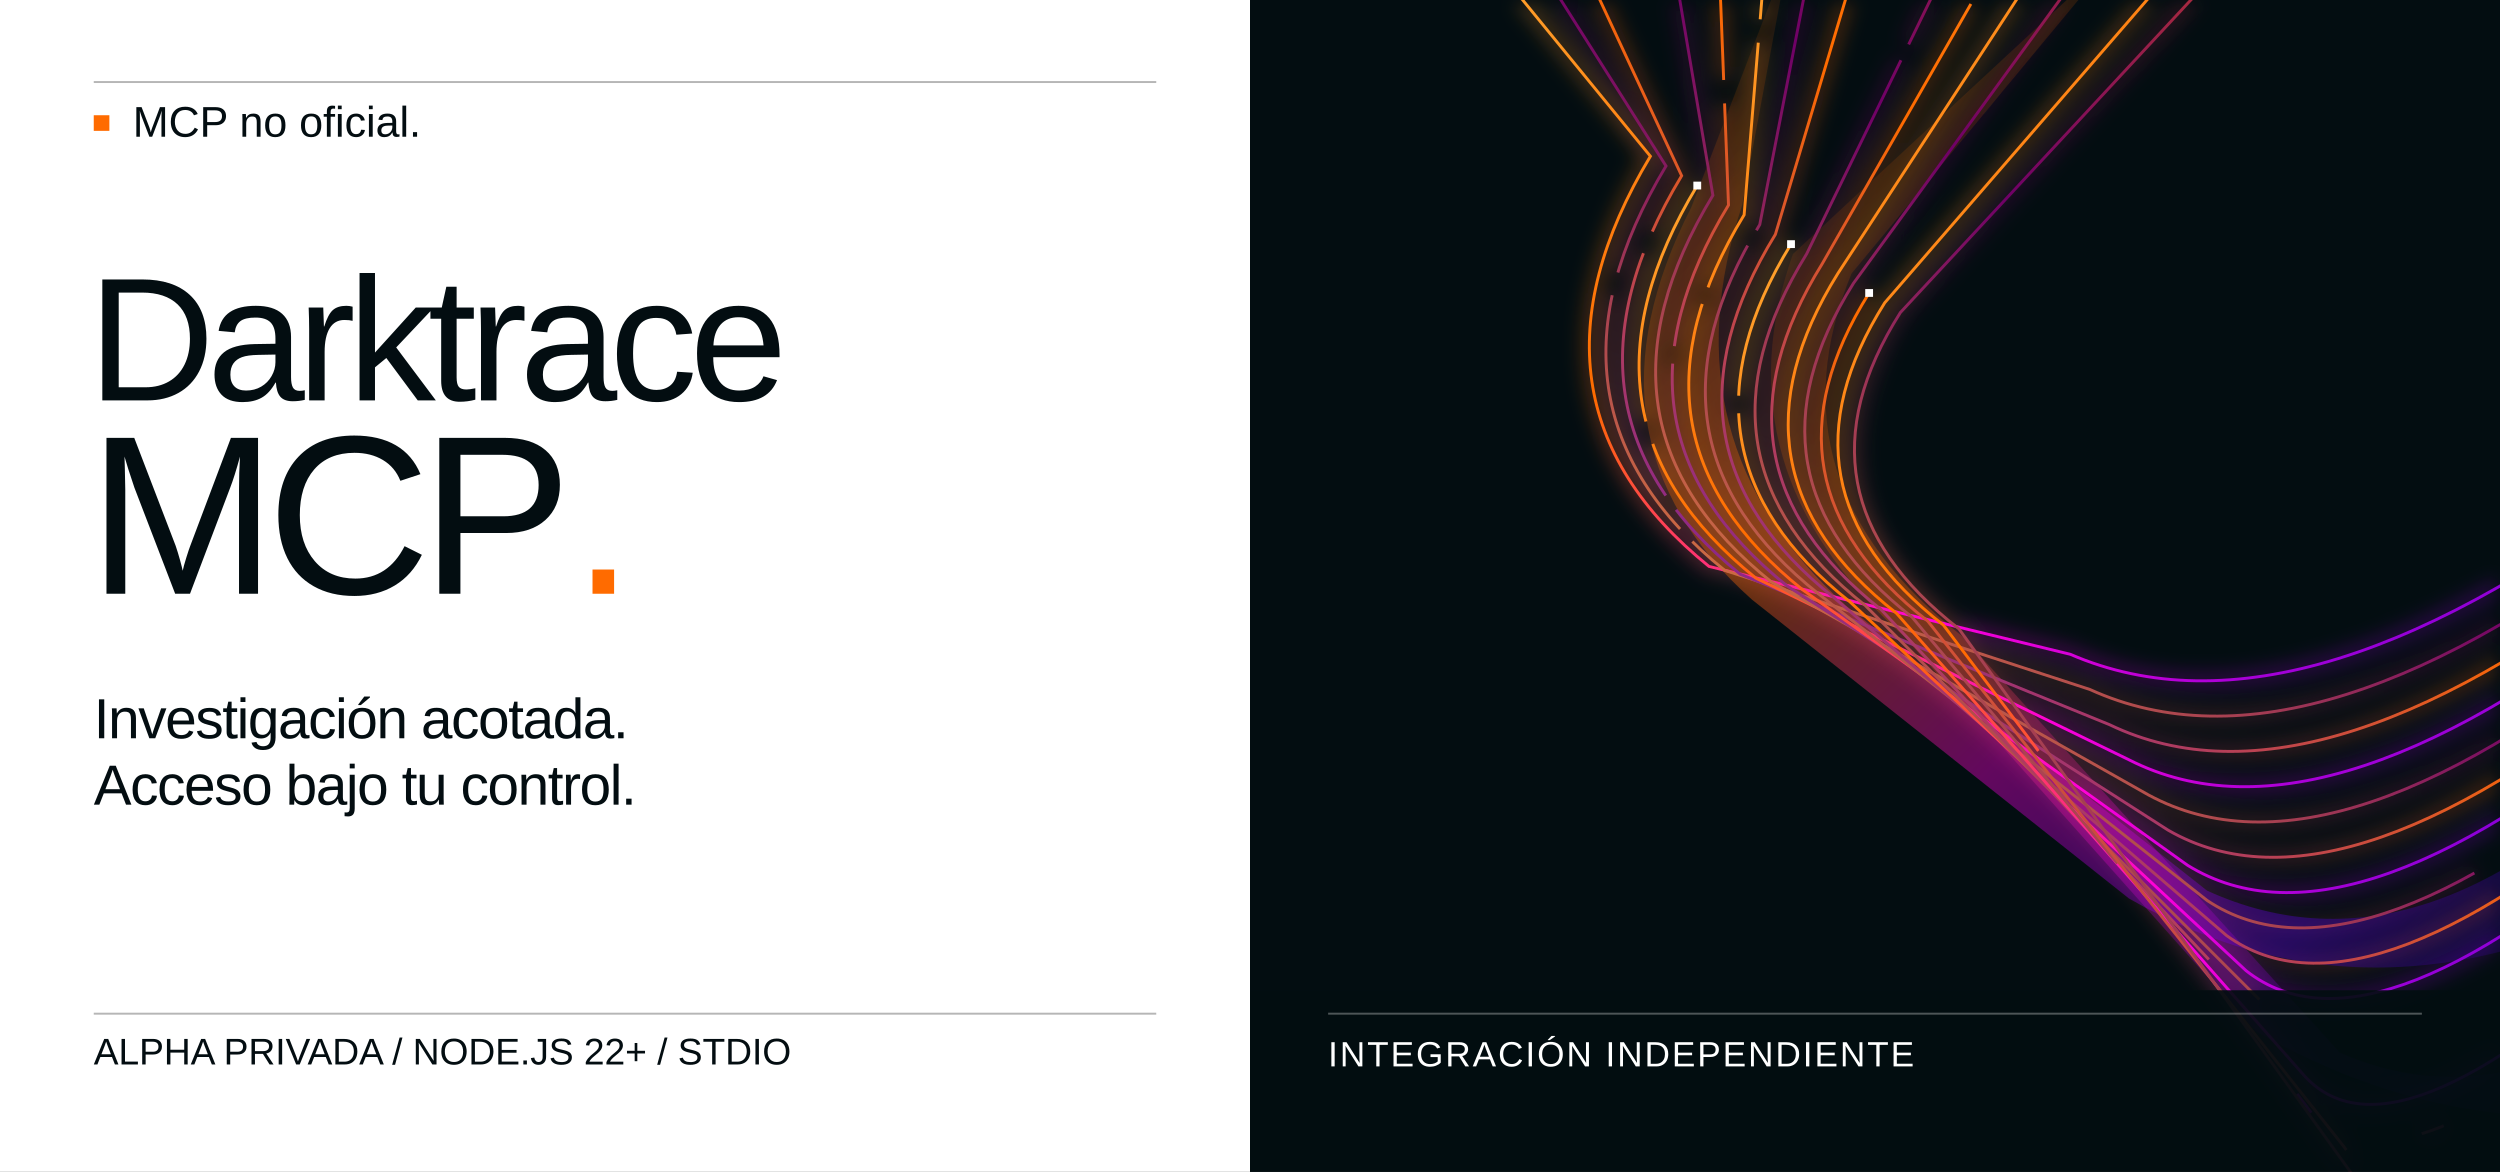
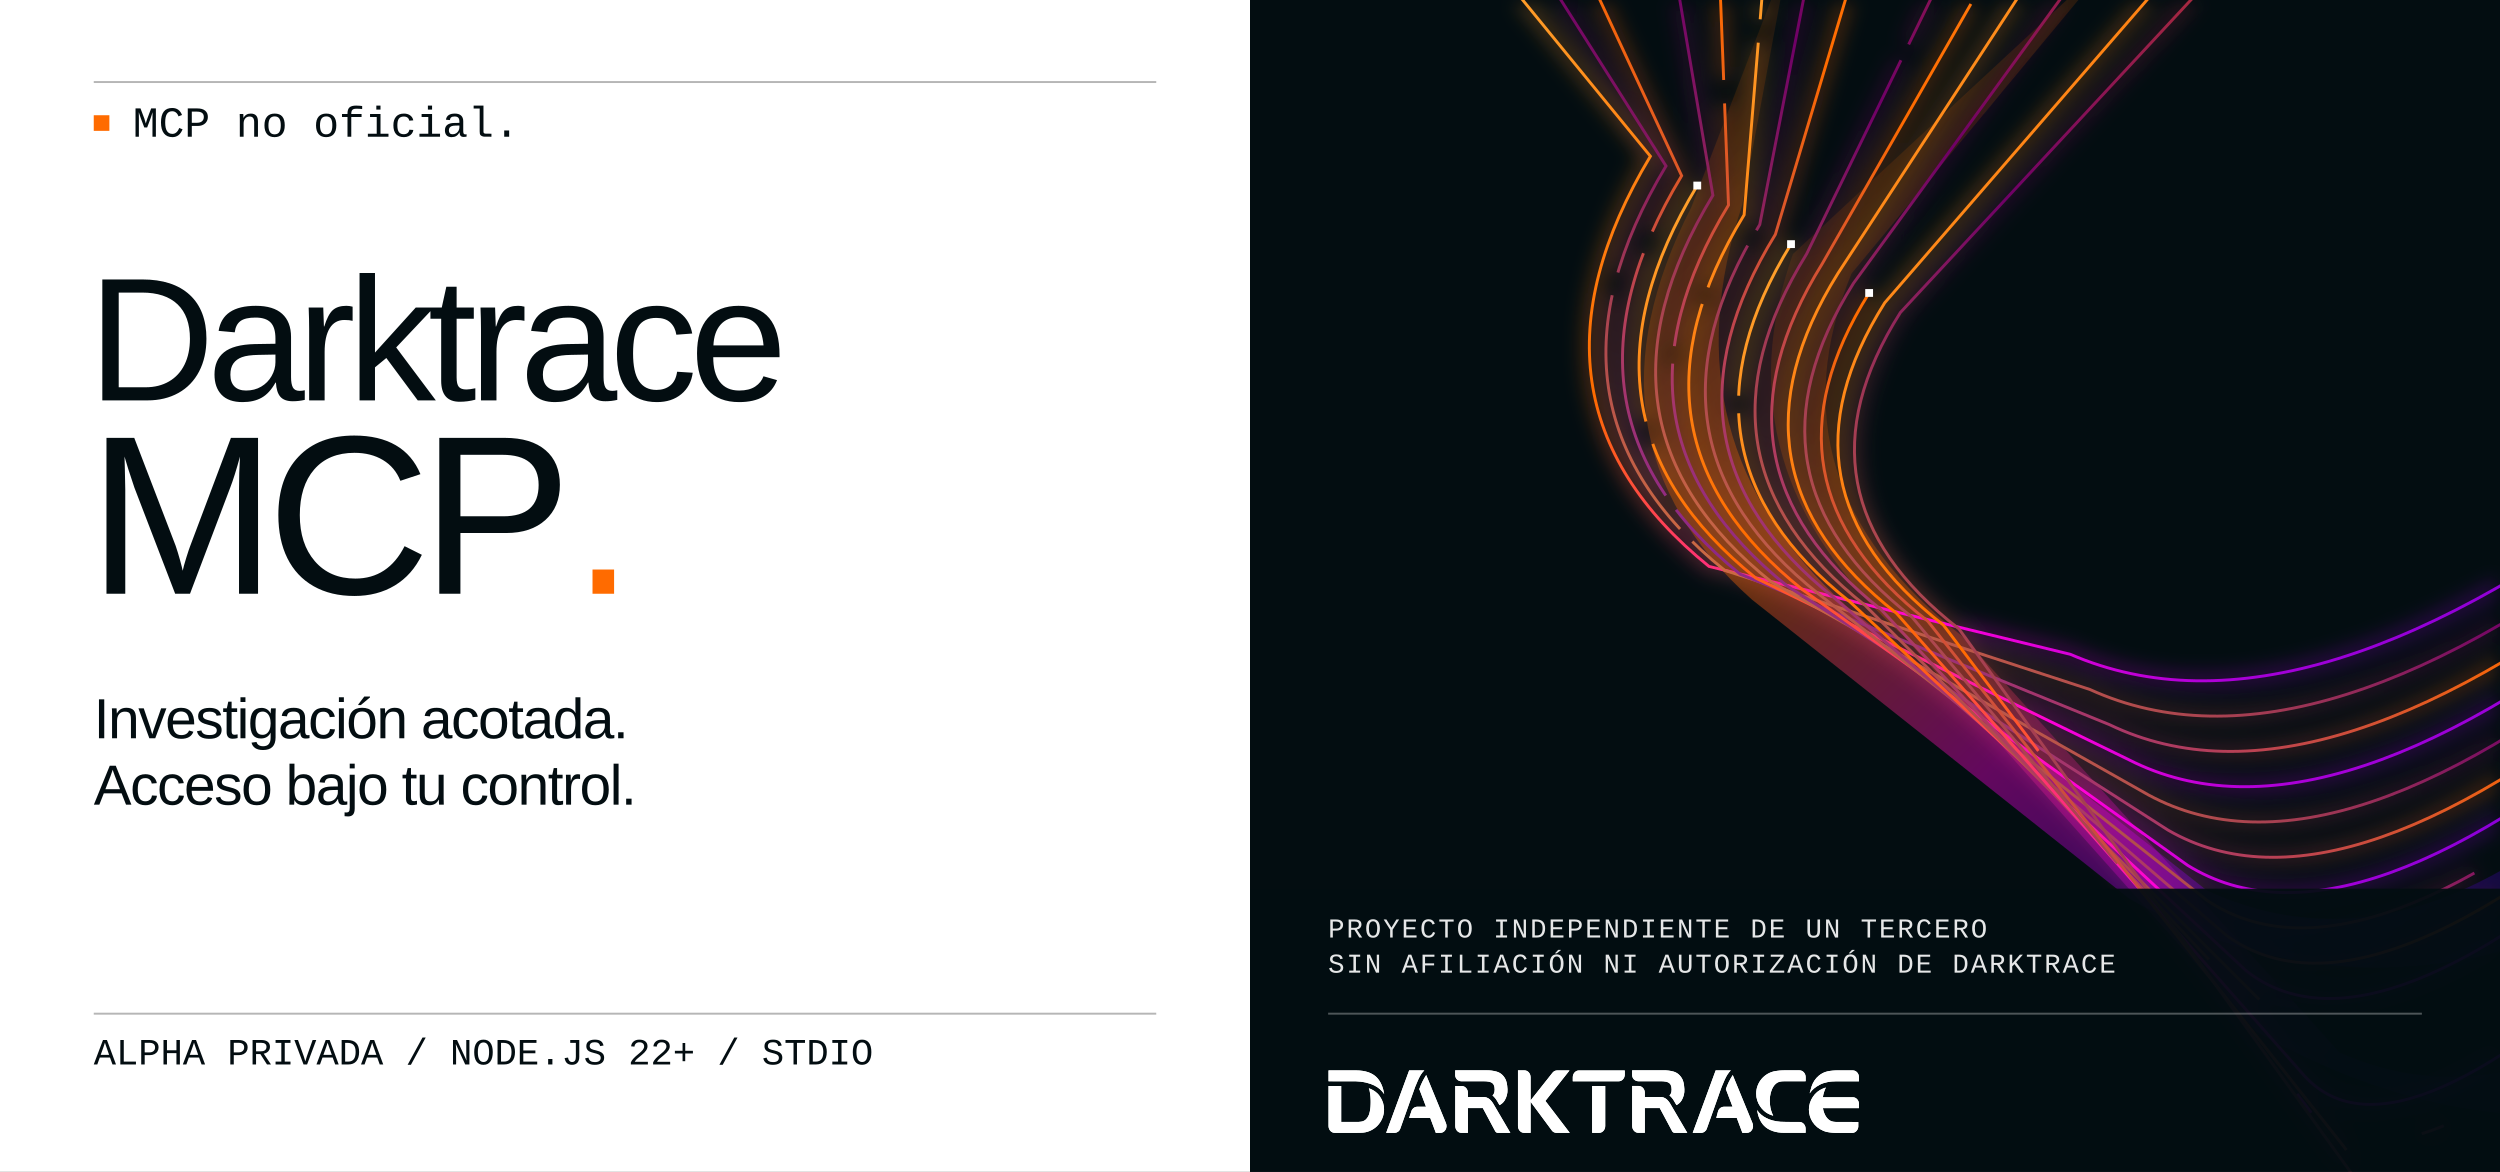
<svg xmlns="http://www.w3.org/2000/svg" width="1280" height="600" viewBox="0 0 1280 600" role="img" aria-labelledby="title description">
  <defs>
    <linearGradient id="trace0" x1="0" y1="0" x2="1" y2="1">
      <stop stop-color="#ffa52f" />
      <stop offset=".35" stop-color="#ff6b00" />
      <stop offset=".65" stop-color="#ff00d9" />
      <stop offset="1" stop-color="#4b00d7" />
    </linearGradient>
    <linearGradient id="trace1" x1="1" y1="0" x2="0" y2="1">
      <stop stop-color="#ff6b00" />
      <stop offset=".5" stop-color="#6f0067" />
      <stop offset="1" stop-color="#ffa52f" />
    </linearGradient>
    <linearGradient id="trace2" x1="0" y1="1" x2="1" y2="0">
      <stop stop-color="#4b00d7" />
      <stop offset=".5" stop-color="#ff6b00" />
      <stop offset="1" stop-color="#ffa52f" />
    </linearGradient>
    <linearGradient id="ribbon" x1="0" y1="0" x2="1" y2="1">
      <stop stop-color="#ff6b00" stop-opacity="0" />
      <stop offset=".35" stop-color="#ff6b00" />
      <stop offset=".57" stop-color="#ff00d9" />
      <stop offset=".8" stop-color="#4b00d7" />
      <stop offset="1" stop-color="#4b00d7" stop-opacity="0" />
    </linearGradient>
    <filter id="soft" x="-30%" y="-30%" width="160%" height="160%">
      <feGaussianBlur stdDeviation="5" />
    </filter>
    <clipPath id="canvas">
      <rect width="1280" height="600" />
    </clipPath>
  </defs>
  <g clip-path="url(#canvas)">
    <rect width="1280" height="600" fill="#030d11" />
    <g transform="translate(640 0)">
      <defs>
        <path id="t0" d="M 120 -24 L 205 80 Q 130 205 235 290 L 420 335 Q 540 387 728 240" />
        <path id="t1" d="M 144 -24 L 213 85 Q 139 208 243 292 L 430 353 Q 544 405 728 259" />
        <path id="t2" d="M 168 -24 L 221 90 Q 148 211 251 294 L 440 371 Q 548 423 728 278" />
        <path id="t3" d="M 229 95 Q 157 214 259 296 L 450 389 Q 552 441 728 297" />
        <path id="t4" d="M 216 -24 L 237 100 Q 166 217 267 298 L 460 407 Q 556 459 728 316" />
        <path id="t5" d="M 240 -24 L 245 105 Q 175 220 275 300 L 470 425 Q 560 477 728 335" />
        <path id="t6" d="M 264 -24 L 253 110 Q 184 223 283 302 L 480 443 Q 564 495 728 354" />
        <path id="t7" d="M 288 -24 L 261 115 Q 193 226 291 304 L 490 461 Q 568 513 728 373" />
        <path id="t8" d="M 312 -24 L 269 120 Q 202 229 299 306 L 500 479 Q 572 531 728 392" />
        <path id="t9" d="M 277 125 Q 211 232 307 308 L 510 497 Q 576 549 728 411" />
        <path id="t10" d="M 360 -24 L 285 130 Q 220 235 315 310 L 520 515 Q 580 567 728 430" />
        <path id="t11" d="M 384 -24 L 293 135 Q 229 238 323 312 L 530 533 Q 584 585 728 449" />
        <path id="t12" d="M 408 -24 L 301 140 Q 238 241 331 314 L 540 551 Q 588 603 728 468" />
        <path id="t13" d="M 432 -24 L 309 145 Q 247 244 339 316 L 550 569 Q 592 621 728 487" />
        <path id="t14" d="M 317 150 Q 256 247 347 318 L 560 587 Q 596 639 728 506" />
        <path id="t15" d="M 480 -24 L 325 155 Q 265 250 355 320 L 570 605 Q 600 657 728 525" />
        <path id="t16" d="M 504 -24 L 333 160 Q 274 253 363 322 L 580 623 Q 604 675 728 544" />
      </defs>
      <g fill="none" stroke-width="6" opacity=".34" filter="url(#soft)">
        <use href="#t0" stroke="url(#trace0)" />
        <use href="#t1" stroke="url(#trace1)" stroke-dasharray="220 12 130 9 600" stroke-dashoffset="31" />
        <use href="#t2" stroke="url(#trace2)" stroke-dasharray="220 12 130 9 600" stroke-dashoffset="62" />
        <use href="#t3" stroke="url(#trace0)" stroke-dasharray="220 12 130 9 600" stroke-dashoffset="93" />
        <use href="#t4" stroke="url(#trace1)" />
        <use href="#t5" stroke="url(#trace2)" stroke-dasharray="220 12 130 9 600" stroke-dashoffset="155" />
        <use href="#t6" stroke="url(#trace0)" stroke-dasharray="220 12 130 9 600" stroke-dashoffset="186" />
        <use href="#t7" stroke="url(#trace1)" stroke-dasharray="220 12 130 9 600" stroke-dashoffset="217" />
        <use href="#t8" stroke="url(#trace2)" />
        <use href="#t9" stroke="url(#trace0)" stroke-dasharray="220 12 130 9 600" stroke-dashoffset="279" />
        <use href="#t10" stroke="url(#trace1)" stroke-dasharray="220 12 130 9 600" stroke-dashoffset="310" />
        <use href="#t11" stroke="url(#trace2)" stroke-dasharray="220 12 130 9 600" stroke-dashoffset="341" />
        <use href="#t12" stroke="url(#trace0)" />
        <use href="#t13" stroke="url(#trace1)" stroke-dasharray="220 12 130 9 600" stroke-dashoffset="403" />
        <use href="#t14" stroke="url(#trace2)" stroke-dasharray="220 12 130 9 600" stroke-dashoffset="434" />
        <use href="#t15" stroke="url(#trace0)" stroke-dasharray="220 12 130 9 600" stroke-dashoffset="465" />
        <use href="#t16" stroke="url(#trace1)" />
      </g>
      <path d="M 276 -24 L 252 105 Q 212 226 305 310 L 490 456 Q 604 508 728 373 L 728 451 Q 580 535 450 460 L 257 307 Q 165 225 226 106 Z" fill="url(#ribbon)" opacity=".38" />
      <path d="M 444 -24 L 308 140 Q 264 247 365 326 L 558 539 Q 640 575 728 506 L 728 565 Q 620 588 515 528 L 335 326 Q 239 240 278 130 Z" fill="url(#ribbon)" opacity=".26" />
      <g fill="none" stroke-width="1.5">
        <use href="#t0" stroke="url(#trace0)" />
        <use href="#t1" stroke="url(#trace1)" stroke-dasharray="220 12 130 9 600" stroke-dashoffset="31" />
        <use href="#t2" stroke="url(#trace2)" stroke-dasharray="220 12 130 9 600" stroke-dashoffset="62" />
        <use href="#t3" stroke="url(#trace0)" stroke-dasharray="220 12 130 9 600" stroke-dashoffset="93" />
        <use href="#t4" stroke="url(#trace1)" />
        <use href="#t5" stroke="url(#trace2)" stroke-dasharray="220 12 130 9 600" stroke-dashoffset="155" />
        <use href="#t6" stroke="url(#trace0)" stroke-dasharray="220 12 130 9 600" stroke-dashoffset="186" />
        <use href="#t7" stroke="url(#trace1)" stroke-dasharray="220 12 130 9 600" stroke-dashoffset="217" />
        <use href="#t8" stroke="url(#trace2)" />
        <use href="#t9" stroke="url(#trace0)" stroke-dasharray="220 12 130 9 600" stroke-dashoffset="279" />
        <use href="#t10" stroke="url(#trace1)" stroke-dasharray="220 12 130 9 600" stroke-dashoffset="310" />
        <use href="#t11" stroke="url(#trace2)" stroke-dasharray="220 12 130 9 600" stroke-dashoffset="341" />
        <use href="#t12" stroke="url(#trace0)" />
        <use href="#t13" stroke="url(#trace1)" stroke-dasharray="220 12 130 9 600" stroke-dashoffset="403" />
        <use href="#t14" stroke="url(#trace2)" stroke-dasharray="220 12 130 9 600" stroke-dashoffset="434" />
        <use href="#t15" stroke="url(#trace0)" stroke-dasharray="220 12 130 9 600" stroke-dashoffset="465" />
        <use href="#t16" stroke="url(#trace1)" />
      </g>
      <g fill="#ffffff">
        <rect x="227" y="93" width="4" height="4" />
        <rect x="275" y="123" width="4" height="4" />
        <rect x="315" y="148" width="4" height="4" />
      </g>
    </g>
    <rect width="640" height="600" fill="#ffffff" />
-     <g font-family="Arial, Helvetica, sans-serif" fill="#030d11" font-weight="400">
+     <g font-family="Manrope, Arial, Helvetica, sans-serif" fill="#030d11" font-weight="400">
      <path d="M48 42 h544" stroke="#b6b6b6" />
      <rect x="48" y="59" width="8" height="8" fill="#ff6b00" />
-       <text x="68" y="70" font-size="22">MCP no oficial.</text>
+       <text x="68" y="70" font-size="22" font-family="Menlo, Consolas, Liberation Mono, monospace">MCP no oficial.</text>
      <text x="45" y="205" font-size="90" letter-spacing="-4">Darktrace</text>
      <text x="45" y="304" font-size="116" letter-spacing="-5">MCP<tspan fill="#ff6b00">.</tspan>
      </text>
      <text x="48" y="378" font-size="29" letter-spacing="-.7">Investigación acotada.</text>
      <text x="48" y="412" font-size="29" letter-spacing="-.7">Acceso bajo tu control.</text>
      <path d="M48 519 h544" stroke="#b6b6b6" />
-       <text x="48" y="545" font-size="19">ALPHA PRIVADA / NODE.JS 22+ / STDIO</text>
+       <text x="48" y="545" font-size="19" font-family="Menlo, Consolas, Liberation Mono, monospace">ALPHA PRIVADA / NODE.JS 22+ / STDIO</text>
    </g>
-     <rect x="640" y="507" width="640" height="93" fill="#030d11" fill-opacity=".92" />
-     <g font-family="Arial, Helvetica, sans-serif" fill="#ffffff" font-size="18" letter-spacing="1">
-       <path d="M680 519 H1240" stroke="#ffffff" stroke-opacity=".3" />
-       <text x="680" y="546" font-size="18">INTEGRACIÓN INDEPENDIENTE</text>
+     <rect x="640" y="455" width="640" height="145" fill="#030d11" fill-opacity=".94" />
+     <g font-family="Menlo, Consolas, Liberation Mono, monospace" fill="#ffffff" fill-opacity=".9" font-size="14" letter-spacing="1">
+       <text x="680" y="480">PROYECTO INDEPENDIENTE DE UN TERCERO</text>
+       <text x="680" y="498">SIN AFILIACIÓN NI AUTORIZACIÓN DE DARKTRACE</text>
+     </g>
+     <path d="M680 519 H1240" stroke="#ffffff" stroke-opacity=".3" />
+     <g transform="translate(680 548) scale(0.453333)">
+       <path d="M228.654 7.802V33.995L253.4 2.738C253.705 2.332 254.06 1.977 254.466 1.672C254.847 1.342 255.266 1.063 255.723 0.835C256.18 0.606 256.649 0.429 257.131 0.302C257.614 0.175 258.109 0.111 258.616 0.111H272.627L245.367 34.566L272.931 70.658H257.931C257.398 70.633 256.878 70.556 256.37 70.43C255.862 70.303 255.367 70.112 254.885 69.859C254.428 69.63 253.997 69.338 253.591 68.983C253.21 68.627 252.867 68.234 252.563 67.803L228.654 35.518V70.62H221.344C217.499 70.62 214.415 67.155 214.415 62.891V0.035H221.725C225.57 0.035 228.654 3.5 228.654 7.764V7.802Z" fill="white" />
+       <path d="M150.513 12.348H175.374C175.374 12.348 181.009 12.158 184.168 13.68C186.681 14.861 188.09 17.373 188.09 21.561C188.09 24.873 187.29 27.12 185.615 28.338C186.072 28.719 186.504 29.112 186.91 29.518C187.316 29.95 187.709 30.381 188.09 30.813C188.471 31.244 188.839 31.688 189.194 32.145C189.524 32.602 189.854 33.072 190.184 33.554C190.907 34.582 191.935 36.371 193.306 38.884C193.42 39.036 193.534 39.15 193.61 39.303C194.194 38.998 194.752 38.655 195.285 38.275C195.818 37.919 196.326 37.513 196.808 37.056C197.291 36.625 197.747 36.155 198.179 35.648C198.61 35.166 199.004 34.645 199.359 34.087C199.917 33.148 200.412 32.158 200.844 31.117C201.275 30.102 201.631 29.049 201.91 27.957C202.189 26.891 202.392 25.8 202.519 24.683C202.621 23.592 202.646 22.488 202.595 21.371C202.595 20.914 202.176 14.48 200.958 11.548C200.73 10.99 200.489 10.444 200.235 9.911C199.956 9.378 199.651 8.858 199.321 8.35C198.991 7.843 198.648 7.361 198.293 6.904C197.912 6.421 197.519 5.965 197.113 5.533C196.656 5.076 196.174 4.632 195.666 4.201C195.158 3.794 194.625 3.426 194.067 3.096C193.509 2.741 192.925 2.437 192.316 2.183C191.732 1.929 191.123 1.713 190.488 1.536C189.524 1.256 188.559 1.015 187.595 0.812C186.63 0.609 185.666 0.444 184.701 0.317C183.712 0.19 182.734 0.102 181.77 0.051C180.78 5.67312e-09 179.79 -0.013 178.8 0.013H143.508V4.962C143.47 5.914 143.584 6.866 143.927 7.741C144.269 8.655 144.764 9.454 145.412 10.14C146.059 10.825 146.858 11.396 147.734 11.777C148.571 12.158 149.523 12.348 150.475 12.348H150.513Z" fill="white" />
+       <path d="M186.004 36.86C182.501 31.53 178.96 30.388 176.79 30.235C174.62 30.083 157.869 30.235 157.869 30.235V25.438C157.869 21.174 154.709 17.71 150.902 17.71H143.592V62.901C143.592 67.165 146.714 70.629 150.559 70.629H157.869V42.609H174.734L188.669 68.726C188.821 69.005 188.999 69.259 189.202 69.487C189.405 69.716 189.646 69.919 189.925 70.096C190.179 70.249 190.458 70.376 190.763 70.477C191.042 70.579 191.346 70.629 191.676 70.629H205.801L189.087 42.114C189.049 41.961 186.651 37.812 186.004 36.86Z" fill="white" />
+       <path d="M546.146 17.879C546.526 16.737 546.983 15.633 547.516 14.567C548.049 13.501 548.646 12.473 549.306 11.483C549.991 10.468 550.727 9.516 551.514 8.628C552.326 7.74 553.189 6.915 554.103 6.153C554.839 5.519 555.6 4.948 556.387 4.44C557.174 3.907 557.999 3.425 558.862 2.993C559.699 2.587 560.575 2.219 561.488 1.889C562.377 1.585 563.291 1.331 564.23 1.128C565.143 0.95 566.057 0.798 566.971 0.671C567.91 0.544 568.836 0.43 569.75 0.328C570.689 0.252 571.628 0.189 572.567 0.138C573.481 0.113 574.407 0.1 575.347 0.1H592.555C596.4 0.1 599.522 3.564 599.522 7.828V12.435H575.994C575.994 12.435 571.044 12.435 568.456 12.664C568.456 12.664 560.727 13.311 555.054 16.395C549.572 19.364 546.793 21.839 543.823 26.027C543.823 25.989 545.232 20.62 546.146 17.879Z" fill="white" />
+       <path d="M515.537 70.606C505.22 70.606 497.491 67.827 492.351 62.611C488.278 58.423 485.613 52.446 484.356 44.642C484.471 44.832 484.661 45.213 484.813 45.403C489.382 51.989 498.1 57.167 510.969 58.119C512.91 58.271 520.296 58.309 521.819 58.309H532.327C536.172 58.309 539.294 61.774 539.294 66.038V70.606H515.537Z" fill="white" />
+       <path d="M93.964 30.824L81.514 65.811C81.286 66.497 80.981 67.144 80.563 67.715C80.144 68.286 79.649 68.819 79.078 69.238C78.507 69.657 77.86 69.999 77.174 70.266C76.527 70.494 75.804 70.609 75.08 70.647H65.562L91.527 0.1H108.66C106.566 2.042 103.71 4.821 98.342 18.603C97.086 22.029 96.096 24.618 93.964 30.824Z" fill="white" />
+       <path d="M133.078 59.718L110.73 5.314C109.943 6.557 109.182 7.826 108.446 9.121C107.71 10.415 107.024 11.722 106.39 13.042C105.73 14.362 105.121 15.707 104.562 17.078C103.979 18.423 103.446 19.794 102.963 21.19L110.578 41.139H100.565C99.765 41.177 99.004 41.33 98.281 41.596C97.557 41.901 96.872 42.281 96.263 42.776C95.692 43.271 95.159 43.88 94.74 44.528C94.359 45.175 94.055 45.898 93.902 46.66L91.428 53.817H115.337L121.619 70.645H126.758C131.822 70.645 135.21 64.82 133.078 59.718Z" fill="white" />
+       <path d="M298.191 17.862V70.629H306.034C309.841 70.629 312.963 67.165 312.963 62.901V17.71H298.191V17.862Z" fill="white" />
+       <path d="M283.286 0.159C279.441 0.159 276.319 3.623 276.319 7.887V12.38H328.135C331.942 12.38 335.064 8.991 335.064 4.689V0.159H283.286Z" fill="white" />
+       <path d="M14.693 12.397C14.693 12.397 30.607 12.397 31.33 12.397C32.054 12.397 34.871 12.587 36.356 12.778C54.516 14.872 60.645 22.943 63.272 26.864C62.054 18.641 59.084 12.359 54.935 8.057C49.782 2.828 42.003 0.176 31.597 0.1H0.454V12.397H14.693Z" fill="white" />
+       <path d="M440.138 30.824L427.726 65.811C427.498 66.497 427.193 67.144 426.775 67.715C426.356 68.286 425.823 68.819 425.252 69.238C424.681 69.657 424.072 69.999 423.386 70.266C422.701 70.494 421.978 70.609 421.292 70.647H411.774L437.701 0.1H454.833C452.739 2.042 449.922 4.821 444.516 18.603C443.298 22.029 442.118 24.961 440.138 30.824Z" fill="white" />
+       <path d="M479.271 59.718L456.961 5.314C456.149 6.557 455.387 7.826 454.676 9.121C453.94 10.415 453.242 11.722 452.583 13.042C451.948 14.362 451.339 15.707 450.755 17.078C450.197 18.423 449.676 19.794 449.194 21.19L456.808 41.139H446.948C446.148 41.177 445.387 41.33 444.664 41.596C443.94 41.901 443.255 42.281 442.684 42.776C442.075 43.271 441.542 43.88 441.161 44.528C440.742 45.175 440.438 45.898 440.285 46.66L438.382 53.817H461.567L467.849 70.645H472.951C478.014 70.645 481.403 64.82 479.271 59.718Z" fill="white" />
+       <path d="M350.32 12.348H375.218C375.218 12.348 380.853 12.158 384.013 13.642C386.526 14.823 387.934 17.335 387.934 21.523C387.972 24.873 387.135 27.082 385.498 28.3C385.929 28.681 386.348 29.087 386.754 29.518C387.16 29.924 387.554 30.343 387.934 30.775C388.315 31.206 388.683 31.65 389.038 32.107C389.368 32.564 389.698 33.033 390.028 33.516C390.752 34.62 391.78 36.371 393.15 38.846C393.226 38.998 393.379 39.112 393.455 39.265C394.038 38.96 394.597 38.63 395.13 38.275C395.663 37.894 396.17 37.475 396.653 37.018C397.135 36.587 397.592 36.13 398.023 35.648C398.429 35.14 398.81 34.607 399.165 34.049C399.749 33.11 400.244 32.12 400.65 31.079C401.082 30.064 401.437 29.023 401.716 27.957C401.97 26.866 402.16 25.774 402.287 24.683C402.389 23.566 402.414 22.45 402.363 21.333C402.363 20.876 401.945 14.442 400.726 11.51C400.498 10.952 400.257 10.406 400.003 9.873C399.724 9.34 399.419 8.82 399.089 8.312C398.785 7.83 398.442 7.348 398.061 6.866C397.681 6.409 397.287 5.965 396.881 5.533C396.424 5.051 395.942 4.607 395.434 4.201C394.927 3.794 394.394 3.414 393.835 3.058C393.302 2.728 392.731 2.424 392.122 2.145C391.513 1.891 390.904 1.675 390.295 1.497C389.33 1.218 388.366 0.977 387.401 0.774C386.437 0.571 385.472 0.419 384.508 0.317C383.518 0.19 382.541 0.102 381.576 0.051C380.586 5.67312e-09 379.597 -0.013 378.607 0.013H343.352V4.924C343.314 5.876 343.467 6.828 343.771 7.703C344.114 8.617 344.609 9.416 345.256 10.102C345.941 10.787 346.703 11.358 347.578 11.739C348.454 12.12 349.368 12.31 350.32 12.348Z" fill="white" />
+       <path d="M385.818 36.825C382.315 31.495 378.775 30.352 376.605 30.2C374.397 30.048 357.683 30.2 357.683 30.2V25.403C357.683 21.139 354.561 17.675 350.716 17.675H343.406V62.866C343.406 67.13 346.566 70.594 350.373 70.594H357.683V42.611H374.549L388.521 68.729C388.648 69.008 388.813 69.262 389.016 69.49C389.244 69.719 389.486 69.921 389.739 70.099C389.993 70.251 390.272 70.378 390.577 70.48C390.882 70.556 391.186 70.607 391.491 70.632H405.615L388.94 42.117C388.864 41.926 386.465 37.776 385.818 36.825Z" fill="white" />
+       <path d="M56.153 26.39C56.381 26.644 56.61 26.898 56.838 27.151C57.067 27.431 57.282 27.697 57.485 27.951C57.688 28.23 57.892 28.509 58.095 28.789C58.298 29.068 58.488 29.347 58.666 29.626C59.402 30.718 60.049 31.847 60.607 33.014C61.166 34.157 61.635 35.35 62.016 36.593C62.397 37.837 62.676 39.093 62.853 40.362C63.057 41.657 63.158 42.938 63.158 44.208C63.158 47.672 62.473 51.099 61.14 54.297C59.808 57.456 57.866 60.35 55.43 62.825C52.993 65.261 50.062 67.203 46.901 68.497C43.703 69.83 40.277 70.515 36.812 70.515L32.016 70.629H7.421C3.576 70.629 0.454 67.165 0.454 62.901V17.71H14.769V58.332H31.368C31.952 58.332 32.536 58.332 33.12 58.332C33.703 58.307 34.287 58.281 34.871 58.256C35.455 58.205 36.026 58.142 36.584 58.066C37.168 57.989 37.752 57.901 38.335 57.799C38.843 57.672 39.338 57.507 39.82 57.304C40.302 57.101 40.772 56.86 41.229 56.581C41.66 56.302 42.079 55.984 42.485 55.629C42.866 55.274 43.221 54.893 43.551 54.487C43.932 54.03 44.275 53.56 44.579 53.078C44.909 52.596 45.201 52.088 45.455 51.555C45.709 51.048 45.95 50.515 46.178 49.956C46.381 49.423 46.546 48.865 46.673 48.281C46.825 47.723 46.965 47.152 47.092 46.568C47.193 45.984 47.295 45.401 47.396 44.817C47.498 44.233 47.587 43.649 47.663 43.065C47.739 42.482 47.803 41.898 47.853 41.314C47.904 40.578 47.942 39.829 47.968 39.068C47.993 38.332 48.018 37.583 48.044 36.822C48.044 36.06 48.044 35.312 48.044 34.575C48.018 33.814 47.993 33.065 47.968 32.329C47.942 31.492 47.891 30.654 47.815 29.817C47.739 28.979 47.65 28.141 47.549 27.304C47.447 26.466 47.32 25.641 47.168 24.829C47.016 23.991 46.851 23.167 46.673 22.355C46.622 22.177 46.572 21.999 46.521 21.822C46.47 21.644 46.419 21.466 46.368 21.288C46.292 21.111 46.229 20.946 46.178 20.794C46.102 20.616 46.026 20.438 45.95 20.261C46.889 20.565 47.803 20.908 48.691 21.288C49.579 21.695 50.442 22.151 51.28 22.659C52.117 23.141 52.929 23.687 53.716 24.296C54.503 24.88 55.239 25.502 55.925 26.162L56.153 26.39Z" fill="white" />
+       <path d="M510.862 12.713L511.89 12.561C512.144 12.535 512.397 12.51 512.651 12.485C512.905 12.459 513.159 12.447 513.413 12.447C513.692 12.421 513.958 12.408 514.212 12.408C514.466 12.408 514.72 12.408 514.974 12.408L539.339 12.332V7.764C539.339 3.5 536.217 0.035 532.372 0.035H515.164C514.326 0.035 513.501 0.061 512.689 0.111C511.852 0.137 511.027 0.187 510.215 0.264C509.377 0.314 508.552 0.403 507.74 0.53C506.902 0.632 506.077 0.746 505.265 0.873H505.113C502.105 1.368 499.25 2.396 496.585 3.88C493.958 5.403 491.598 7.345 489.618 9.629C487.638 11.952 486.115 14.579 485.049 17.434C483.983 20.251 483.45 23.259 483.45 26.305C483.45 27.574 483.539 28.843 483.717 30.112C483.92 31.381 484.212 32.624 484.592 33.843C484.973 35.086 485.443 36.279 486.001 37.422C486.559 38.589 487.207 39.693 487.943 40.734C492.664 47.549 497.689 49.719 502.676 51.318V51.242C502.194 50.302 501.763 49.338 501.382 48.348C500.976 47.358 500.633 46.356 500.354 45.34C500.049 44.325 499.783 43.297 499.555 42.257C499.351 41.216 499.199 40.163 499.098 39.097C497.461 25.695 502.714 13.893 510.862 12.713Z" fill="white" />
+       <path d="M599.545 38.134C599.545 33.87 596.423 30.405 592.616 30.405H558.77C558.897 29.441 559.062 28.489 559.265 27.55C559.468 26.611 559.722 25.684 560.027 24.771C560.306 23.857 560.623 22.956 560.979 22.068C561.334 21.154 561.727 20.265 562.159 19.403L561.74 19.555C561.461 19.631 561.194 19.707 560.94 19.783C560.687 19.885 560.433 19.974 560.179 20.05C559.925 20.151 559.684 20.253 559.456 20.354C559.202 20.456 558.948 20.557 558.694 20.659C557.552 21.141 556.461 21.687 555.42 22.296C554.354 22.931 553.339 23.641 552.374 24.428C551.435 25.215 550.56 26.065 549.747 26.979C548.91 27.918 548.161 28.895 547.501 29.91C546.765 30.976 546.118 32.08 545.56 33.223C545.001 34.39 544.532 35.583 544.151 36.801C543.77 38.02 543.478 39.263 543.275 40.532C543.072 41.801 542.971 43.083 542.971 44.378C543.009 46.89 543.351 49.365 544.113 51.764C544.836 54.162 545.902 56.446 547.311 58.54C548.681 60.634 550.357 62.5 552.298 64.099C554.24 65.698 556.41 67.03 558.694 67.982C559.1 68.185 559.494 68.363 559.875 68.515C560.281 68.667 560.687 68.82 561.093 68.972C561.499 69.099 561.905 69.226 562.311 69.353C562.743 69.454 563.161 69.543 563.567 69.619C564.481 69.797 565.408 69.962 566.347 70.114C567.26 70.241 568.187 70.342 569.126 70.419C570.04 70.52 570.966 70.584 571.905 70.609C572.844 70.66 573.783 70.685 574.722 70.685H591.855C595.472 70.685 598.479 67.563 598.784 63.68C598.784 63.401 598.784 63.134 598.784 62.88V58.35L574.456 58.312C574.202 58.312 573.948 58.312 573.694 58.312C573.415 58.286 573.149 58.274 572.895 58.274C572.641 58.248 572.375 58.223 572.096 58.198C571.842 58.198 571.588 58.172 571.334 58.121L570.306 57.969C564.557 57.132 560.217 51.002 558.808 42.702H599.507L599.545 38.134Z" fill="white" />
+       <path d="M228.692 7.828V33.984L253.438 2.765C253.743 2.359 254.086 1.991 254.466 1.661C254.847 1.331 255.266 1.052 255.723 0.823C256.18 0.62 256.649 0.455 257.131 0.328C257.639 0.201 258.147 0.138 258.654 0.138H272.627L245.367 34.593L272.931 70.647H257.931C257.398 70.647 256.878 70.583 256.37 70.456C255.862 70.329 255.367 70.139 254.885 69.885C254.428 69.631 253.997 69.34 253.591 69.01C253.21 68.654 252.867 68.261 252.563 67.829L228.692 35.545V70.647H221.382C217.537 70.647 214.415 67.182 214.415 62.918V0.1H221.725C225.532 0.1 228.654 3.564 228.654 7.828H228.692Z" fill="white" />
+       <path d="M150.513 12.383H175.374C175.374 12.383 181.009 12.193 184.168 13.678C186.681 14.858 188.09 17.409 188.09 21.596C188.09 24.909 187.29 27.117 185.653 28.373C186.085 28.754 186.504 29.147 186.91 29.553C187.316 29.959 187.709 30.378 188.09 30.81C188.471 31.241 188.839 31.685 189.194 32.142C189.549 32.624 189.879 33.107 190.184 33.589C190.907 34.617 191.935 36.406 193.306 38.881C193.331 38.932 193.356 38.97 193.382 38.995C193.407 39.046 193.433 39.084 193.458 39.109C193.483 39.135 193.509 39.173 193.534 39.224C193.559 39.249 193.585 39.287 193.61 39.338C194.194 39.033 194.752 38.691 195.285 38.31C195.818 37.929 196.326 37.523 196.808 37.092C197.291 36.66 197.747 36.191 198.179 35.683C198.585 35.175 198.966 34.655 199.321 34.122C199.905 33.157 200.412 32.168 200.844 31.152C201.275 30.112 201.631 29.058 201.91 27.992C202.189 26.926 202.379 25.835 202.481 24.718C202.608 23.602 202.646 22.497 202.595 21.406C202.595 20.949 202.176 14.477 200.92 11.546C200.717 10.987 200.476 10.441 200.197 9.908C199.943 9.375 199.651 8.855 199.321 8.347C198.991 7.865 198.648 7.383 198.293 6.901C197.912 6.444 197.519 6 197.113 5.568C196.656 5.086 196.174 4.642 195.666 4.236C195.159 3.83 194.625 3.449 194.067 3.094C193.509 2.764 192.925 2.472 192.316 2.218C191.732 1.939 191.123 1.71 190.488 1.533C189.524 1.253 188.559 1.025 187.595 0.847C186.63 0.644 185.666 0.479 184.701 0.352C183.712 0.226 182.722 0.137 181.732 0.086C180.767 0.035 179.79 0.022 178.8 0.048H143.508V4.997C143.47 5.949 143.584 6.863 143.927 7.776C144.269 8.652 144.764 9.452 145.412 10.175C146.059 10.86 146.858 11.393 147.734 11.774C148.571 12.155 149.523 12.383 150.475 12.383H150.513Z" fill="white" />
+       <path d="M186.004 36.913C182.501 31.583 178.96 30.403 176.79 30.25C174.582 30.098 157.869 30.25 157.869 30.25V25.491C157.869 21.227 154.747 17.763 150.902 17.763H143.592V62.916C143.592 67.18 146.714 70.644 150.559 70.644H157.869V42.624H174.734L188.707 68.741C188.834 69.02 188.999 69.274 189.202 69.502C189.405 69.731 189.646 69.934 189.925 70.111C190.179 70.264 190.458 70.391 190.763 70.492C191.067 70.568 191.372 70.619 191.676 70.644H205.801L189.125 42.129C189.049 42.015 186.651 37.827 186.004 36.913Z" fill="white" />
+       <path d="M546.146 17.917C546.526 16.775 546.983 15.671 547.516 14.605C548.049 13.514 548.646 12.473 549.306 11.483C549.991 10.493 550.727 9.554 551.514 8.666C552.326 7.778 553.189 6.94 554.103 6.153C554.839 5.544 555.6 4.973 556.387 4.44C557.174 3.932 557.999 3.463 558.862 3.031C559.699 2.6 560.575 2.232 561.488 1.927C562.377 1.623 563.291 1.369 564.23 1.166C565.143 0.988 566.057 0.823 566.971 0.671C567.91 0.544 568.836 0.442 569.75 0.366C570.689 0.265 571.616 0.201 572.529 0.176C573.468 0.125 574.407 0.1 575.347 0.1H592.555C596.4 0.1 599.522 3.564 599.522 7.828V12.435H576.032C576.032 12.435 571.044 12.435 568.456 12.664C568.456 12.664 560.727 13.273 555.054 16.356C549.572 19.364 546.793 21.839 543.823 26.027C543.823 26.065 545.27 20.62 546.146 17.917Z" fill="white" />
+       <path d="M515.537 70.606C505.258 70.606 497.491 67.865 492.351 62.611C488.278 58.462 485.651 52.484 484.356 44.642C484.471 44.832 484.699 45.251 484.813 45.403C489.382 51.989 498.1 57.205 510.969 58.119C512.91 58.309 520.296 58.309 521.819 58.347H532.327C536.172 58.347 539.294 61.812 539.294 66.076V70.606H515.537Z" fill="white" />
+       <path d="M93.964 30.862L81.553 65.85C81.324 66.535 80.981 67.144 80.563 67.753C80.144 68.324 79.649 68.819 79.078 69.276C78.507 69.695 77.86 70.037 77.174 70.266C76.527 70.494 75.804 70.647 75.08 70.647H65.562L91.527 0.1H108.66C106.566 2.08 103.71 4.821 98.342 18.603C97.086 22.067 96.096 24.656 93.964 30.862Z" fill="white" />
+       <path d="M133.085 59.703L110.775 5.337C109.963 6.581 109.189 7.85 108.453 9.144C107.742 10.413 107.057 11.708 106.397 13.027C105.737 14.373 105.128 15.718 104.569 17.063C104.011 18.434 103.478 19.817 102.97 21.213L110.585 41.162H100.572C99.81 41.162 99.011 41.353 98.287 41.619C97.564 41.886 96.879 42.266 96.308 42.799C95.699 43.294 95.166 43.865 94.785 44.551C94.366 45.198 94.061 45.921 93.909 46.683L91.473 53.802H115.344L121.663 70.63H126.765C131.829 70.63 135.217 64.805 133.085 59.703Z" fill="white" />
+       <path d="M298.191 17.894V70.623H306.034C309.879 70.623 312.963 67.159 312.963 62.895V17.78H298.191V17.894Z" fill="white" />
+       <path d="M283.286 0.159C279.441 0.159 276.319 3.623 276.319 7.887V12.418H328.135C331.942 12.418 335.064 8.991 335.064 4.727V0.159H283.286Z" fill="white" />
+       <path d="M14.693 12.435C14.693 12.435 30.607 12.435 31.33 12.435C32.054 12.435 34.871 12.625 36.356 12.778C54.516 14.872 60.645 22.981 63.272 26.902C62.054 18.679 59.084 12.321 54.935 8.057C49.782 2.828 42.003 0.176 31.597 0.1H0.454V12.397L14.693 12.435Z" fill="white" />
+       <path d="M440.176 30.862L427.726 65.85C427.498 66.535 427.193 67.144 426.775 67.753C426.356 68.324 425.823 68.819 425.252 69.276C424.681 69.695 424.072 70.037 423.386 70.266C422.701 70.494 421.978 70.647 421.292 70.647H411.774L437.701 0.1H454.871C452.778 2.08 449.922 4.821 444.516 18.603C443.298 22.067 442.118 24.999 440.176 30.862Z" fill="white" />
+       <path d="M479.309 59.703L456.961 5.337C456.174 6.581 455.413 7.85 454.676 9.144C453.94 10.413 453.255 11.708 452.621 13.027C451.961 14.373 451.352 15.718 450.793 17.063C450.209 18.434 449.676 19.817 449.194 21.213L456.808 41.162H446.948C446.187 41.162 445.425 41.353 444.664 41.619C443.94 41.886 443.293 42.266 442.684 42.799C442.075 43.294 441.58 43.865 441.161 44.551C440.742 45.198 440.438 45.921 440.285 46.683L438.382 53.802H461.567L467.887 70.63H472.951C478.014 70.63 481.403 64.805 479.309 59.703Z" fill="white" />
+       <path d="M350.358 12.348H375.218C375.218 12.348 380.853 12.158 384.013 13.642C386.526 14.861 387.934 17.373 387.934 21.561C387.972 24.873 387.135 27.082 385.498 28.338C385.929 28.719 386.348 29.112 386.754 29.518C387.16 29.924 387.554 30.343 387.934 30.775C388.315 31.231 388.683 31.688 389.038 32.145C389.394 32.602 389.724 33.072 390.028 33.554C390.752 34.582 391.78 36.371 393.15 38.846C393.264 38.998 393.379 39.15 393.493 39.303C394.051 38.998 394.61 38.655 395.168 38.275C395.701 37.894 396.209 37.488 396.691 37.056C397.173 36.625 397.617 36.155 398.023 35.648C398.455 35.166 398.848 34.645 399.204 34.087C399.762 33.122 400.257 32.133 400.688 31.117C401.094 30.077 401.437 29.023 401.716 27.957C401.97 26.891 402.16 25.8 402.287 24.683C402.389 23.592 402.414 22.488 402.363 21.371C402.363 20.914 401.945 14.48 400.726 11.548C400.498 10.99 400.257 10.444 400.003 9.911C399.724 9.378 399.419 8.858 399.089 8.35C398.785 7.843 398.442 7.361 398.061 6.904C397.681 6.421 397.287 5.965 396.881 5.533C396.424 5.076 395.942 4.632 395.434 4.201C394.927 3.794 394.394 3.426 393.835 3.096C393.277 2.741 392.706 2.437 392.122 2.183C391.513 1.929 390.904 1.701 390.295 1.497C389.356 1.244 388.404 1.015 387.439 0.812C386.475 0.609 385.498 0.444 384.508 0.317C383.543 0.19 382.566 0.102 381.576 0.051C380.586 5.67312e-09 379.597 -0.013 378.607 0.013H343.352V4.962C343.314 5.914 343.467 6.866 343.771 7.741C344.114 8.617 344.609 9.454 345.256 10.14C345.941 10.825 346.703 11.358 347.578 11.739C348.454 12.12 349.368 12.348 350.358 12.348Z" fill="white" />
+       <path d="M385.856 36.822C382.315 31.53 378.775 30.349 376.605 30.197C374.435 30.045 357.683 30.197 357.683 30.197V25.438C357.683 21.174 354.561 17.71 350.716 17.71H343.406V62.863C343.406 67.127 346.566 70.591 350.373 70.591H357.683V42.609H374.549L388.521 68.726C388.648 69.005 388.813 69.259 389.016 69.487C389.245 69.716 389.486 69.919 389.739 70.096C389.993 70.249 390.272 70.376 390.577 70.477C390.882 70.553 391.186 70.604 391.491 70.629H405.653L388.94 42.114C388.864 41.961 386.465 37.773 385.856 36.822Z" fill="white" />
+       <path d="M55.963 26.733C56.216 26.986 56.47 27.266 56.724 27.57C56.952 27.849 57.194 28.129 57.447 28.408C57.676 28.712 57.892 29.004 58.095 29.284C58.323 29.588 58.539 29.893 58.742 30.197C59.478 31.238 60.125 32.316 60.683 33.433C61.216 34.55 61.673 35.705 62.054 36.898C62.435 38.116 62.714 39.334 62.892 40.553C63.069 41.796 63.158 43.053 63.158 44.322C63.158 47.748 62.473 51.175 61.14 54.335C59.808 57.533 57.866 60.426 55.43 62.863C52.955 65.299 50.062 67.203 46.863 68.535C43.703 69.868 40.277 70.553 36.812 70.553L32.016 70.629H7.421C3.576 70.629 0.454 67.165 0.454 62.901V17.71H14.769V58.332H31.368C31.952 58.332 32.536 58.332 33.12 58.332C33.703 58.307 34.287 58.281 34.871 58.256C35.455 58.205 36.026 58.142 36.584 58.066C37.168 57.989 37.752 57.901 38.335 57.799C38.843 57.672 39.338 57.507 39.82 57.304C40.302 57.101 40.772 56.86 41.229 56.581C41.66 56.302 42.079 55.984 42.485 55.629C42.866 55.274 43.221 54.893 43.551 54.487C43.932 54.03 44.275 53.56 44.579 53.078C44.909 52.571 45.201 52.063 45.455 51.555C45.734 51.022 45.975 50.477 46.178 49.918C46.381 49.36 46.546 48.801 46.673 48.243C46.825 47.659 46.965 47.088 47.092 46.53C47.193 45.946 47.295 45.362 47.396 44.779C47.498 44.195 47.587 43.611 47.663 43.027C47.739 42.444 47.803 41.86 47.853 41.276C47.904 40.515 47.942 39.766 47.968 39.03C48.018 38.268 48.044 37.52 48.044 36.784C48.044 36.022 48.044 35.261 48.044 34.499C48.018 33.763 47.993 33.014 47.968 32.253C47.942 31.416 47.891 30.578 47.815 29.74C47.739 28.903 47.65 28.078 47.549 27.266C47.447 26.428 47.32 25.59 47.168 24.753C47.041 23.941 46.889 23.116 46.711 22.278C46.66 22.126 46.597 21.961 46.521 21.783C46.47 21.606 46.419 21.428 46.368 21.25C46.292 21.098 46.229 20.933 46.178 20.755C46.102 20.603 46.026 20.438 45.95 20.261C46.889 20.59 47.79 20.971 48.653 21.403C49.541 21.809 50.391 22.278 51.204 22.811C52.041 23.344 52.841 23.915 53.602 24.524C54.364 25.159 55.087 25.819 55.772 26.504L55.963 26.733Z" fill="white" />
+       <path d="M510.862 12.737L511.89 12.584C512.144 12.534 512.397 12.508 512.651 12.508C512.905 12.483 513.159 12.457 513.413 12.432C513.692 12.432 513.958 12.432 514.212 12.432C514.466 12.407 514.72 12.394 514.974 12.394L539.339 12.356V7.787C539.339 3.523 536.217 0.059 532.372 0.059H515.164C514.326 0.059 513.501 0.072 512.689 0.097C511.852 0.122 511.014 0.173 510.177 0.249C509.364 0.325 508.539 0.414 507.702 0.516C506.89 0.617 506.077 0.744 505.265 0.896H505.113C502.105 1.391 499.25 2.419 496.585 3.904C493.958 5.389 491.598 7.331 489.618 9.653C487.638 11.937 486.115 14.564 485.049 17.419C483.983 20.275 483.45 23.282 483.45 26.29C483.45 27.585 483.539 28.866 483.717 30.135C483.92 31.404 484.212 32.648 484.592 33.867C484.973 35.085 485.443 36.278 486.001 37.445C486.559 38.587 487.207 39.691 487.943 40.757C492.625 47.572 497.689 49.704 502.638 51.303C502.181 50.364 501.763 49.4 501.382 48.41C500.976 47.42 500.621 46.417 500.316 45.402C500.037 44.361 499.783 43.321 499.555 42.28C499.351 41.24 499.199 40.199 499.098 39.158C497.461 25.757 502.714 13.917 510.824 12.775" fill="white" />
+       <path d="M599.54 38.166C599.54 33.902 596.418 30.438 592.611 30.438H558.766C558.892 29.498 559.057 28.559 559.261 27.62C559.489 26.681 559.743 25.755 560.022 24.841C560.301 23.902 560.618 22.988 560.974 22.1C561.329 21.212 561.722 20.336 562.154 19.473L561.697 19.625C561.443 19.701 561.189 19.777 560.936 19.854C560.682 19.93 560.428 20.019 560.174 20.12C559.92 20.196 559.679 20.285 559.451 20.387C559.197 20.488 558.943 20.602 558.689 20.729C557.547 21.186 556.456 21.732 555.415 22.366C554.349 23.001 553.347 23.712 552.408 24.498C551.443 25.285 550.555 26.135 549.743 27.049C548.905 27.963 548.156 28.94 547.496 29.981C546.76 31.021 546.113 32.125 545.555 33.293C544.996 34.435 544.527 35.628 544.146 36.872C543.765 38.09 543.473 39.334 543.27 40.603C543.093 41.872 543.004 43.141 543.004 44.41C543.004 46.923 543.385 49.435 544.108 51.834C544.831 54.232 545.897 56.517 547.306 58.572C548.677 60.666 550.39 62.57 552.293 64.169C554.235 65.768 556.405 67.062 558.689 68.052C559.096 68.23 559.489 68.408 559.87 68.585C560.276 68.738 560.682 68.877 561.088 69.004C561.494 69.156 561.9 69.283 562.306 69.385C562.738 69.512 563.156 69.613 563.563 69.689C564.476 69.867 565.403 70.019 566.342 70.146C567.256 70.273 568.182 70.387 569.121 70.489C570.035 70.565 570.961 70.629 571.9 70.679C572.839 70.705 573.779 70.717 574.718 70.717H591.85C595.467 70.717 598.474 67.596 598.779 63.712C598.779 63.661 598.779 63.598 598.779 63.522C598.779 63.446 598.779 63.382 598.779 63.331C598.779 63.255 598.779 63.179 598.779 63.103C598.779 63.052 598.779 62.989 598.779 62.913V58.42L574.451 58.344C574.197 58.344 573.943 58.344 573.69 58.344C573.41 58.319 573.144 58.306 572.89 58.306C572.636 58.281 572.37 58.255 572.091 58.23C571.837 58.23 571.583 58.204 571.329 58.154L570.301 58.001C564.552 57.164 560.212 51.034 558.804 42.735H599.502L599.54 38.166Z" fill="white" />
    </g>
  </g>
</svg>
